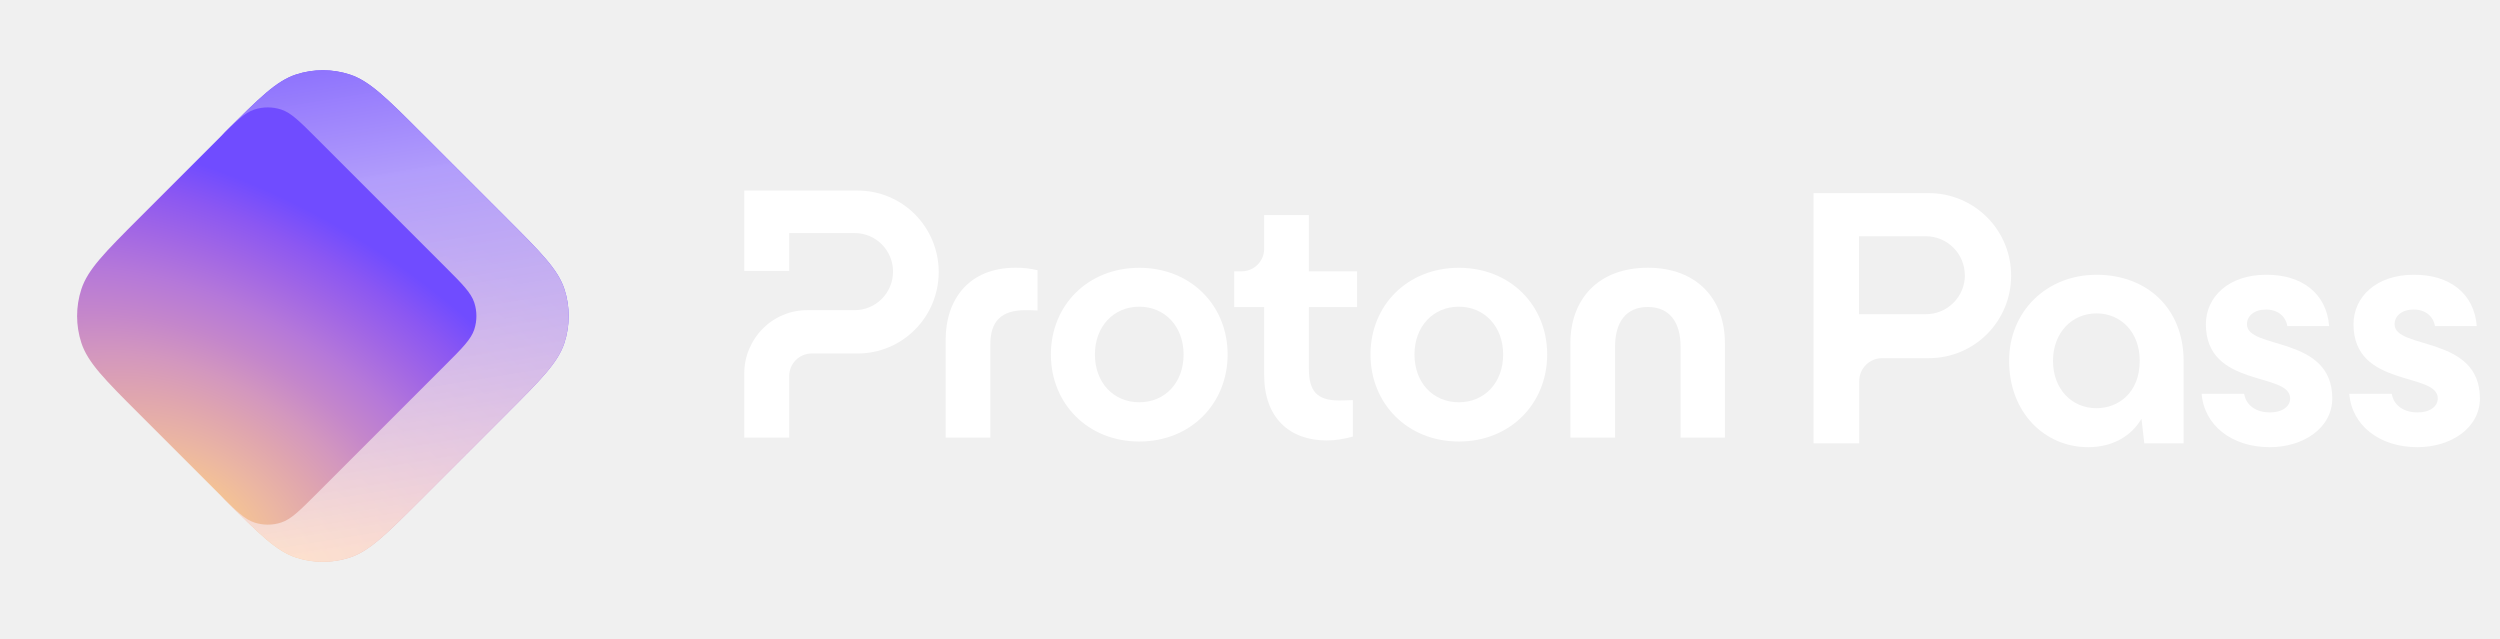
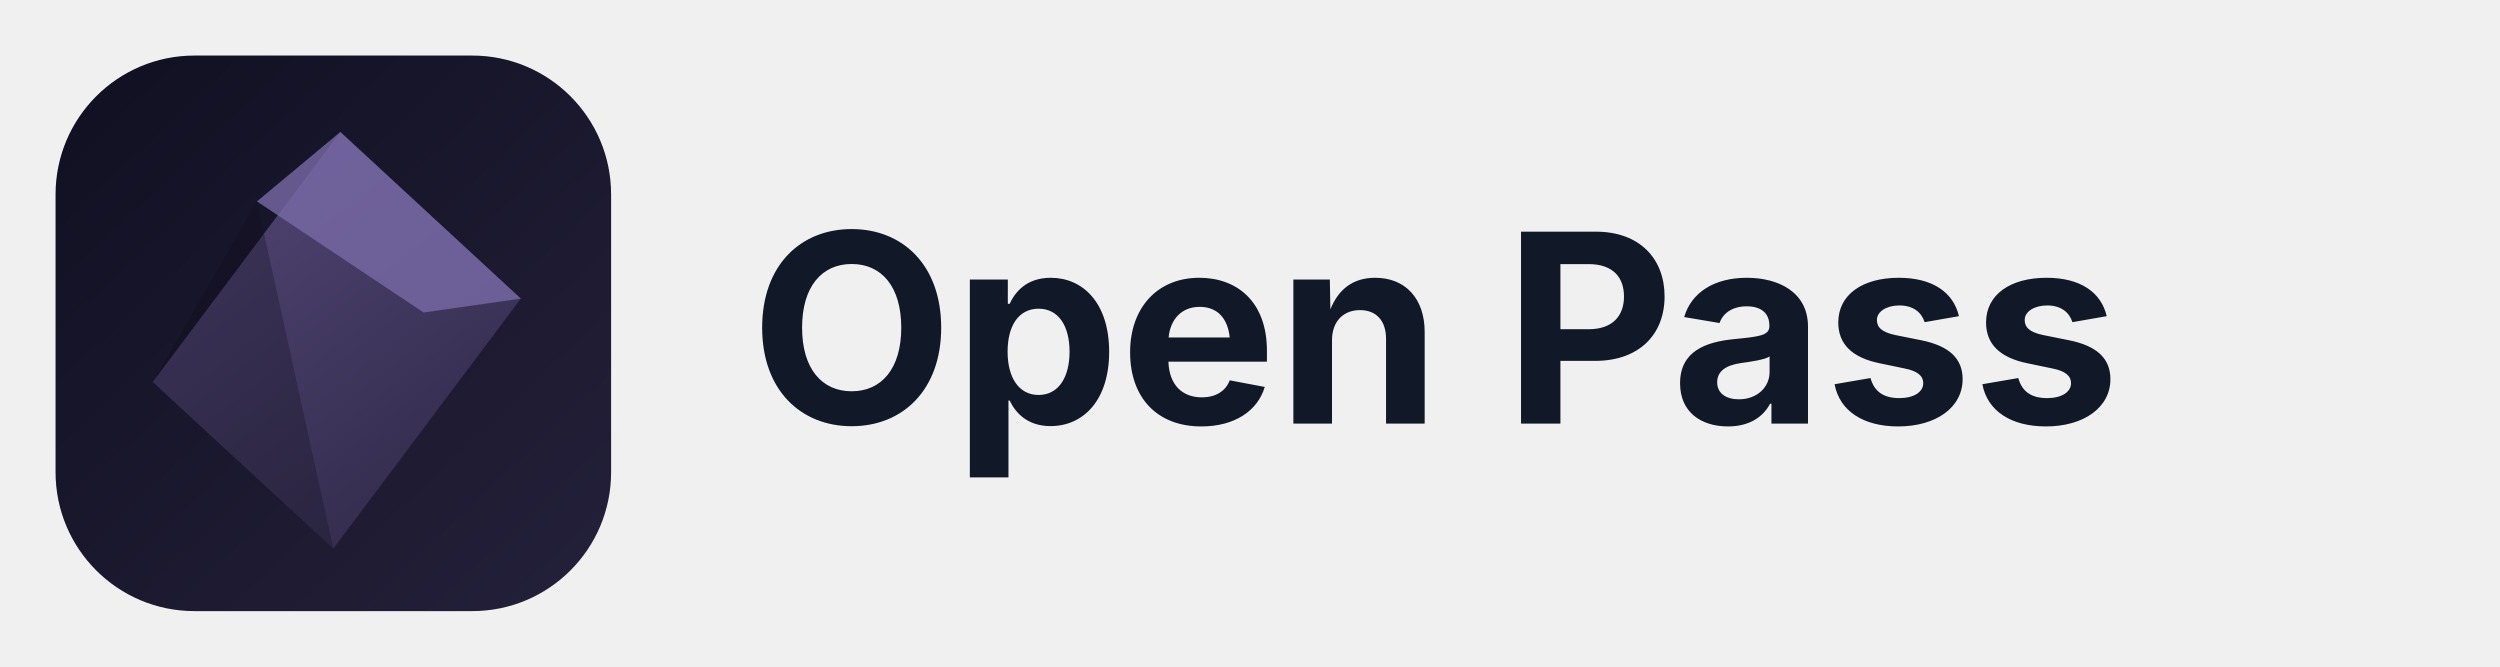
- <svg xmlns="http://www.w3.org/2000/svg" width="227" height="58" viewBox="0 0 227 58" fill="none">
-   <path d="M20.423 12.016C23.537 8.902 25.094 7.345 26.889 6.762C28.468 6.249 30.17 6.249 31.749 6.762C33.544 7.345 35.101 8.902 38.215 12.016L45.999 19.8C49.113 22.914 50.67 24.471 51.253 26.266C51.766 27.845 51.766 29.546 51.253 31.125C50.67 32.921 49.113 34.478 45.999 37.592L38.215 45.376C35.101 48.489 33.544 50.046 31.749 50.63C30.169 51.143 28.468 51.143 26.889 50.63C25.094 50.046 23.537 48.489 20.423 45.376L18.96 43.735C18.074 42.742 17.631 42.245 17.316 41.681C17.035 41.18 16.83 40.641 16.706 40.081C16.565 39.45 16.565 38.784 16.565 37.454L16.565 19.937C16.565 18.607 16.565 17.942 16.706 17.31C16.83 16.75 17.035 16.211 17.316 15.71C17.631 15.146 18.074 14.649 18.96 13.656L20.423 12.016Z" fill="url(#paint0_radial_5929_50226)" />
-   <path d="M20.423 12.016C23.537 8.902 25.094 7.345 26.889 6.762C28.468 6.249 30.17 6.249 31.749 6.762C33.544 7.345 35.101 8.902 38.215 12.016L45.999 19.8C49.113 22.914 50.67 24.471 51.253 26.266C51.766 27.845 51.766 29.546 51.253 31.125C50.67 32.921 49.113 34.478 45.999 37.592L38.215 45.376C35.101 48.489 33.544 50.046 31.749 50.63C30.169 51.143 28.468 51.143 26.889 50.63C25.094 50.046 23.537 48.489 20.423 45.376L18.96 43.735C18.074 42.742 17.631 42.245 17.316 41.681C17.035 41.18 16.83 40.641 16.706 40.081C16.565 39.45 16.565 38.784 16.565 37.454L16.565 19.937C16.565 18.607 16.565 17.942 16.706 17.31C16.83 16.75 17.035 16.211 17.316 15.71C17.631 15.146 18.074 14.649 18.96 13.656L20.423 12.016Z" fill="url(#paint1_linear_5929_50226)" />
-   <path d="M19.867 12.571C21.424 11.014 22.202 10.236 23.1 9.944C23.89 9.688 24.74 9.688 25.53 9.944C26.427 10.236 27.206 11.014 28.763 12.571L40.439 24.247C41.996 25.804 42.774 26.583 43.066 27.48C43.322 28.27 43.322 29.12 43.066 29.91C42.774 30.808 41.996 31.586 40.439 33.143L28.763 44.819C27.206 46.376 26.427 47.154 25.53 47.446C24.74 47.703 23.89 47.703 23.1 47.446C22.202 47.154 21.424 46.376 19.867 44.819L12.639 37.591C9.525 34.477 7.968 32.92 7.385 31.125C6.872 29.546 6.872 27.845 7.385 26.265C7.968 24.47 9.525 22.913 12.639 19.799L19.867 12.571Z" fill="url(#paint2_radial_5929_50226)" />
-   <path d="M67.58 33.891V39.734H71.66V34.147C71.66 33.604 71.873 33.08 72.258 32.697C72.639 32.315 73.16 32.096 73.7 32.096H77.883C79.833 32.096 81.705 31.316 83.083 29.926C84.461 28.541 85.236 26.659 85.236 24.699C85.236 22.739 84.461 20.857 83.083 19.467C81.705 18.081 79.833 17.302 77.879 17.302H67.58V24.603H71.66V21.162H77.607C78.532 21.162 79.416 21.531 80.068 22.188C80.721 22.844 81.088 23.733 81.088 24.662C81.088 25.592 80.721 26.481 80.068 27.137C79.416 27.793 78.532 28.163 77.607 28.163H73.287C72.539 28.163 71.796 28.308 71.107 28.6C70.413 28.887 69.788 29.311 69.257 29.844C68.727 30.378 68.31 31.011 68.02 31.704C67.73 32.392 67.58 33.139 67.58 33.891Z" fill="white" />
-   <path d="M85.866 39.734V30.833C85.866 27.201 87.974 24.311 92.194 24.311C92.87 24.302 93.545 24.375 94.207 24.535V28.194C93.726 28.163 93.314 28.163 93.119 28.163C90.884 28.163 89.923 29.192 89.923 31.28V39.734H85.866Z" fill="white" />
-   <path d="M95.421 32.187C95.421 27.721 98.776 24.316 103.445 24.316C108.114 24.316 111.468 27.721 111.468 32.187C111.468 36.653 108.114 40.09 103.445 40.09C98.776 40.09 95.421 36.649 95.421 32.187ZM107.47 32.187C107.47 29.648 105.775 27.848 103.445 27.848C101.11 27.848 99.419 29.644 99.419 32.187C99.419 34.757 101.115 36.526 103.445 36.526C105.779 36.526 107.47 34.753 107.47 32.187Z" fill="white" />
-   <path d="M124.441 32.187C124.441 27.721 127.796 24.316 132.465 24.316C137.129 24.316 140.484 27.721 140.484 32.187C140.484 36.653 137.129 40.09 132.465 40.09C127.796 40.09 124.441 36.649 124.441 32.187ZM136.486 32.187C136.486 29.648 134.79 27.848 132.46 27.848C130.13 27.848 128.435 29.644 128.435 32.187C128.435 34.757 130.13 36.526 132.46 36.526C134.79 36.526 136.486 34.753 136.486 32.187Z" fill="white" />
-   <path d="M142.592 39.734V31.157C142.592 27.174 145.116 24.311 149.622 24.311C154.096 24.311 156.621 27.169 156.621 31.157V39.734H152.596V31.476C152.596 29.261 151.603 27.875 149.622 27.875C147.641 27.875 146.648 29.256 146.648 31.476V39.734H142.592Z" fill="white" />
-   <path d="M123.227 27.88H118.848V33.504C118.848 35.464 119.55 36.361 121.563 36.361C121.753 36.361 122.234 36.361 122.841 36.33V39.638C122.012 39.862 121.277 39.994 120.475 39.994C117.089 39.994 114.786 37.938 114.786 34.051V27.88H112.067V24.635H112.746C113.014 24.635 113.281 24.58 113.526 24.48C113.775 24.375 113.998 24.225 114.188 24.033C114.378 23.842 114.528 23.619 114.632 23.368C114.736 23.117 114.786 22.853 114.786 22.584V19.526H118.843V24.635H123.222V27.88H123.227Z" fill="white" />
-   <path d="M190.366 24.949C185.806 24.949 182.426 28.297 182.426 32.761C182.426 37.48 185.679 40.604 189.6 40.604C191.768 40.604 193.49 39.648 194.447 38.022L194.702 40.254H198.273V32.793C198.273 27.946 194.893 24.949 190.366 24.949ZM190.366 37.065C188.102 37.065 186.412 35.312 186.412 32.761C186.412 30.21 188.134 28.456 190.366 28.456C192.566 28.456 194.287 30.146 194.287 32.761C194.287 35.694 192.31 37.065 190.366 37.065Z" fill="white" />
-   <path d="M206.096 40.604C209.157 40.604 211.771 38.851 211.771 36.172C211.771 30.433 204.023 31.773 204.023 29.445C204.023 28.68 204.693 28.106 205.745 28.106C206.829 28.106 207.531 28.712 207.69 29.604H211.484C211.261 26.671 209.029 24.917 205.745 24.949C202.365 24.949 200.293 26.958 200.293 29.445C200.293 35.248 207.945 33.749 207.945 36.172C207.945 36.906 207.244 37.448 206.096 37.448C204.98 37.448 203.96 36.906 203.768 35.758H199.91C200.133 38.596 202.62 40.604 206.096 40.604Z" fill="white" />
-   <path d="M219.501 40.604C222.562 40.604 225.176 38.851 225.176 36.172C225.176 30.433 217.428 31.773 217.428 29.445C217.428 28.68 218.098 28.106 219.15 28.106C220.234 28.106 220.936 28.712 221.095 29.604H224.889C224.666 26.671 222.434 24.917 219.15 24.949C215.77 24.949 213.698 26.958 213.698 29.445C213.698 35.248 221.35 33.749 221.35 36.172C221.35 36.906 220.649 37.448 219.501 37.448C218.385 37.448 217.365 36.906 217.173 35.758H213.315C213.538 38.596 216.025 40.604 219.501 40.604Z" fill="white" />
-   <path d="M175.144 17.536H164.667V40.254H168.817V34.599C168.817 34.05 169.034 33.519 169.426 33.131C169.813 32.743 170.344 32.522 170.892 32.522H175.144C177.127 32.522 179.027 31.732 180.424 30.333C181.826 28.93 182.61 27.028 182.61 25.047C182.615 24.064 182.426 23.085 182.052 22.176C181.679 21.266 181.13 20.435 180.434 19.738C179.737 19.041 178.916 18.487 178.008 18.109C177.104 17.73 176.131 17.536 175.144 17.536ZM178.414 24.987C178.414 25.454 178.322 25.915 178.142 26.345C177.962 26.774 177.704 27.166 177.372 27.494C177.044 27.822 176.652 28.085 176.223 28.261C175.794 28.441 175.333 28.528 174.868 28.528H168.799V21.451H174.868C175.333 21.451 175.794 21.543 176.228 21.723C176.657 21.904 177.049 22.167 177.376 22.494C177.704 22.827 177.966 23.219 178.142 23.649C178.317 24.082 178.409 24.544 178.405 25.01L178.414 24.987Z" fill="white" />
+ <svg xmlns="http://www.w3.org/2000/svg" viewBox="0 0 360 96" width="360" height="96">
  <defs>
-     <radialGradient id="paint0_radial_5929_50226" cx="0" cy="0" r="1" gradientUnits="userSpaceOnUse" gradientTransform="translate(20.4718 51.8844) rotate(-58.142) scale(37.2615 58.2694)">
-       <stop stop-color="#FFD580" />
-       <stop offset="0.094" stop-color="#F6C592" />
-       <stop offset="0.205" stop-color="#EBB6A2" />
-       <stop offset="0.324" stop-color="#DFA5AF" />
-       <stop offset="0.429" stop-color="#D397BE" />
-       <stop offset="0.534" stop-color="#C486CB" />
-       <stop offset="0.649" stop-color="#B578D9" />
-       <stop offset="0.771" stop-color="#A166E5" />
-       <stop offset="0.891" stop-color="#8B57F2" />
-       <stop offset="1" stop-color="#704CFF" />
-     </radialGradient>
-     <linearGradient id="paint1_linear_5929_50226" x1="18.934" y1="-2.486" x2="27.615" y2="50.502" gradientUnits="userSpaceOnUse">
-       <stop stop-color="#6D4AFF" />
-       <stop offset="0.392" stop-color="#B39FFB" stop-opacity="0.978" />
-       <stop offset="1" stop-color="#FFE8DB" stop-opacity="0.8" />
+     <linearGradient id="bg" x1="12" y1="10" x2="86" y2="88" gradientUnits="userSpaceOnUse">
+       <stop offset="0" stop-color="#111022" />
+       <stop offset="1" stop-color="#24203a" />
    </linearGradient>
-     <radialGradient id="paint2_radial_5929_50226" cx="0" cy="0" r="1" gradientUnits="userSpaceOnUse" gradientTransform="translate(17.1986 47.347) rotate(-58.142) scale(29.9712 46.8689)">
-       <stop stop-color="#FFD580" />
-       <stop offset="0.094" stop-color="#F6C592" />
-       <stop offset="0.205" stop-color="#EBB6A2" />
-       <stop offset="0.324" stop-color="#DFA5AF" />
-       <stop offset="0.429" stop-color="#D397BE" />
-       <stop offset="0.534" stop-color="#C486CB" />
-       <stop offset="0.649" stop-color="#B578D9" />
-       <stop offset="0.771" stop-color="#A166E5" />
-       <stop offset="0.891" stop-color="#8B57F2" />
-       <stop offset="1" stop-color="#704CFF" />
-     </radialGradient>
+     <linearGradient id="mark" x1="30" y1="22" x2="72" y2="76" gradientUnits="userSpaceOnUse">
+       <stop offset="0" stop-color="#514574" />
+       <stop offset="1" stop-color="#2f2948" />
+     </linearGradient>
  </defs>
+   <rect x="8" y="8" width="80" height="80" rx="20" fill="url(#bg)" />
+   <path d="M49 19 75 43 48 79 22 55z" fill="url(#mark)" />
+   <path d="M49 19 75 43 61 45 37 29z" fill="#7a6aa8" opacity=".78" />
+   <path d="M22 55 37 29 48 79z" fill="#0b0a16" opacity=".28" />
+   <text x="108" y="61" font-family="Inter, system-ui, -apple-system, BlinkMacSystemFont, 'Segoe UI', sans-serif" font-size="38" font-weight="700" fill="#111827">
+         Open Pass
+     </text>
</svg>
